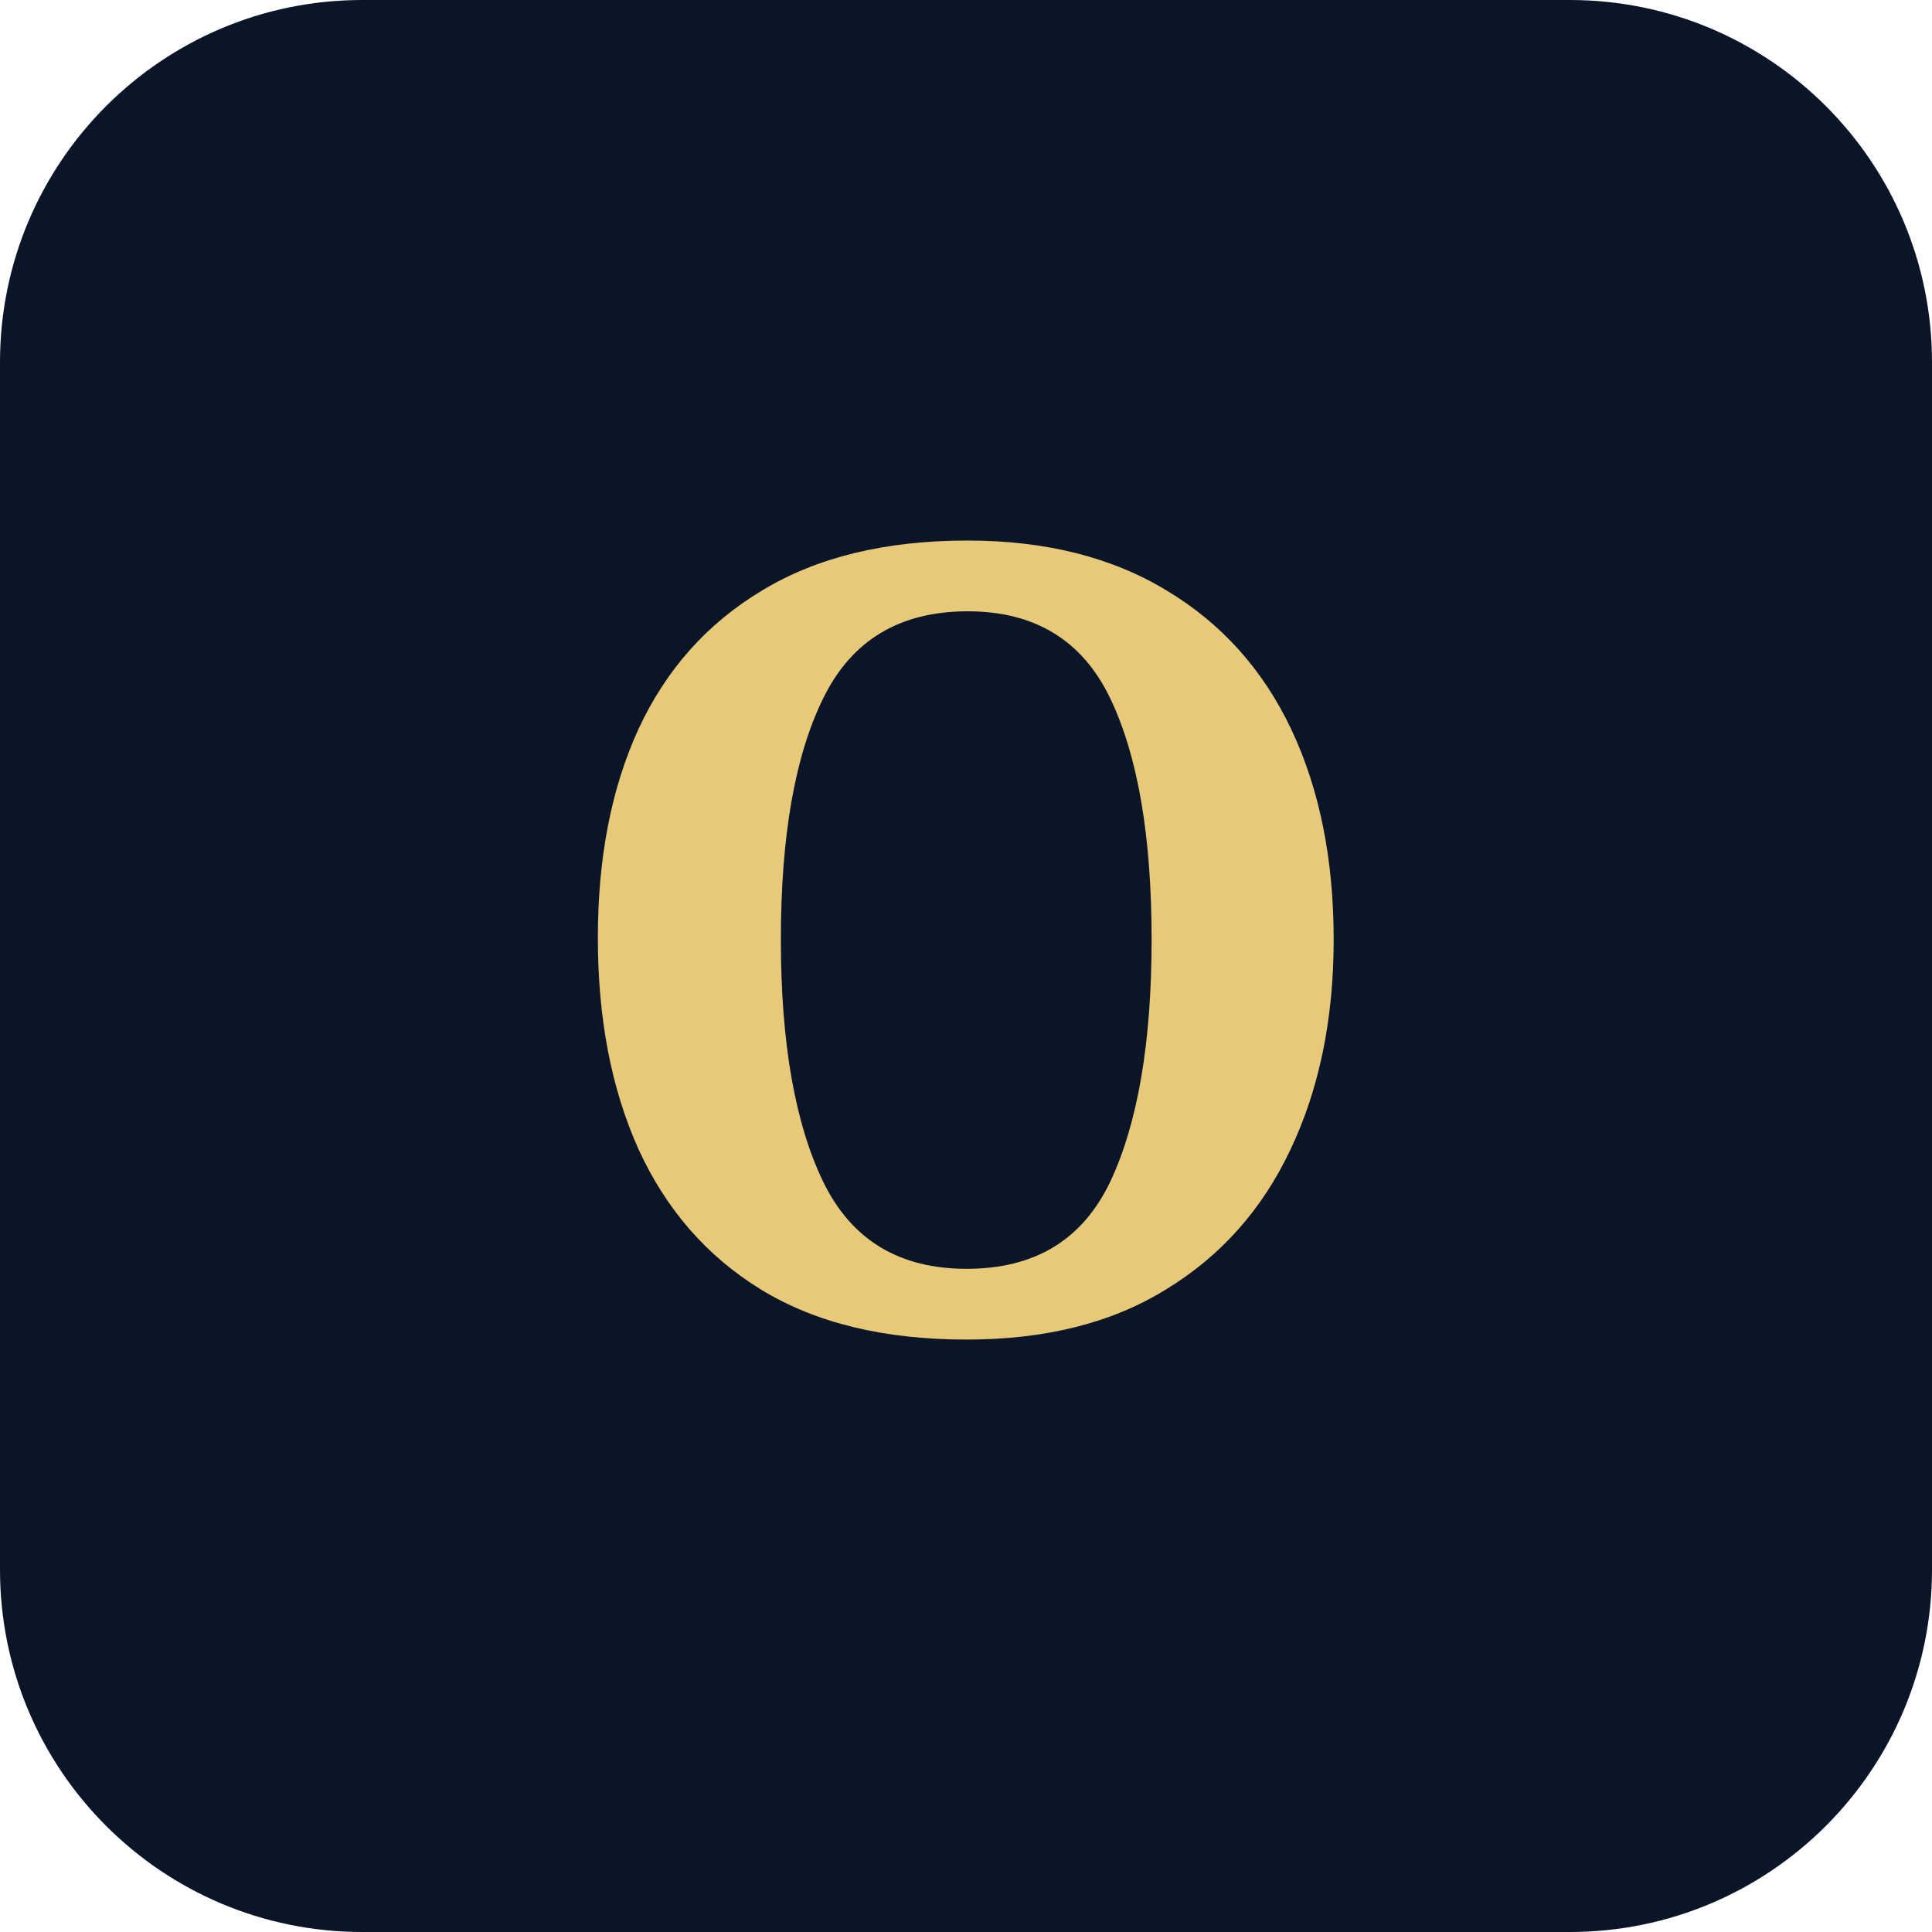
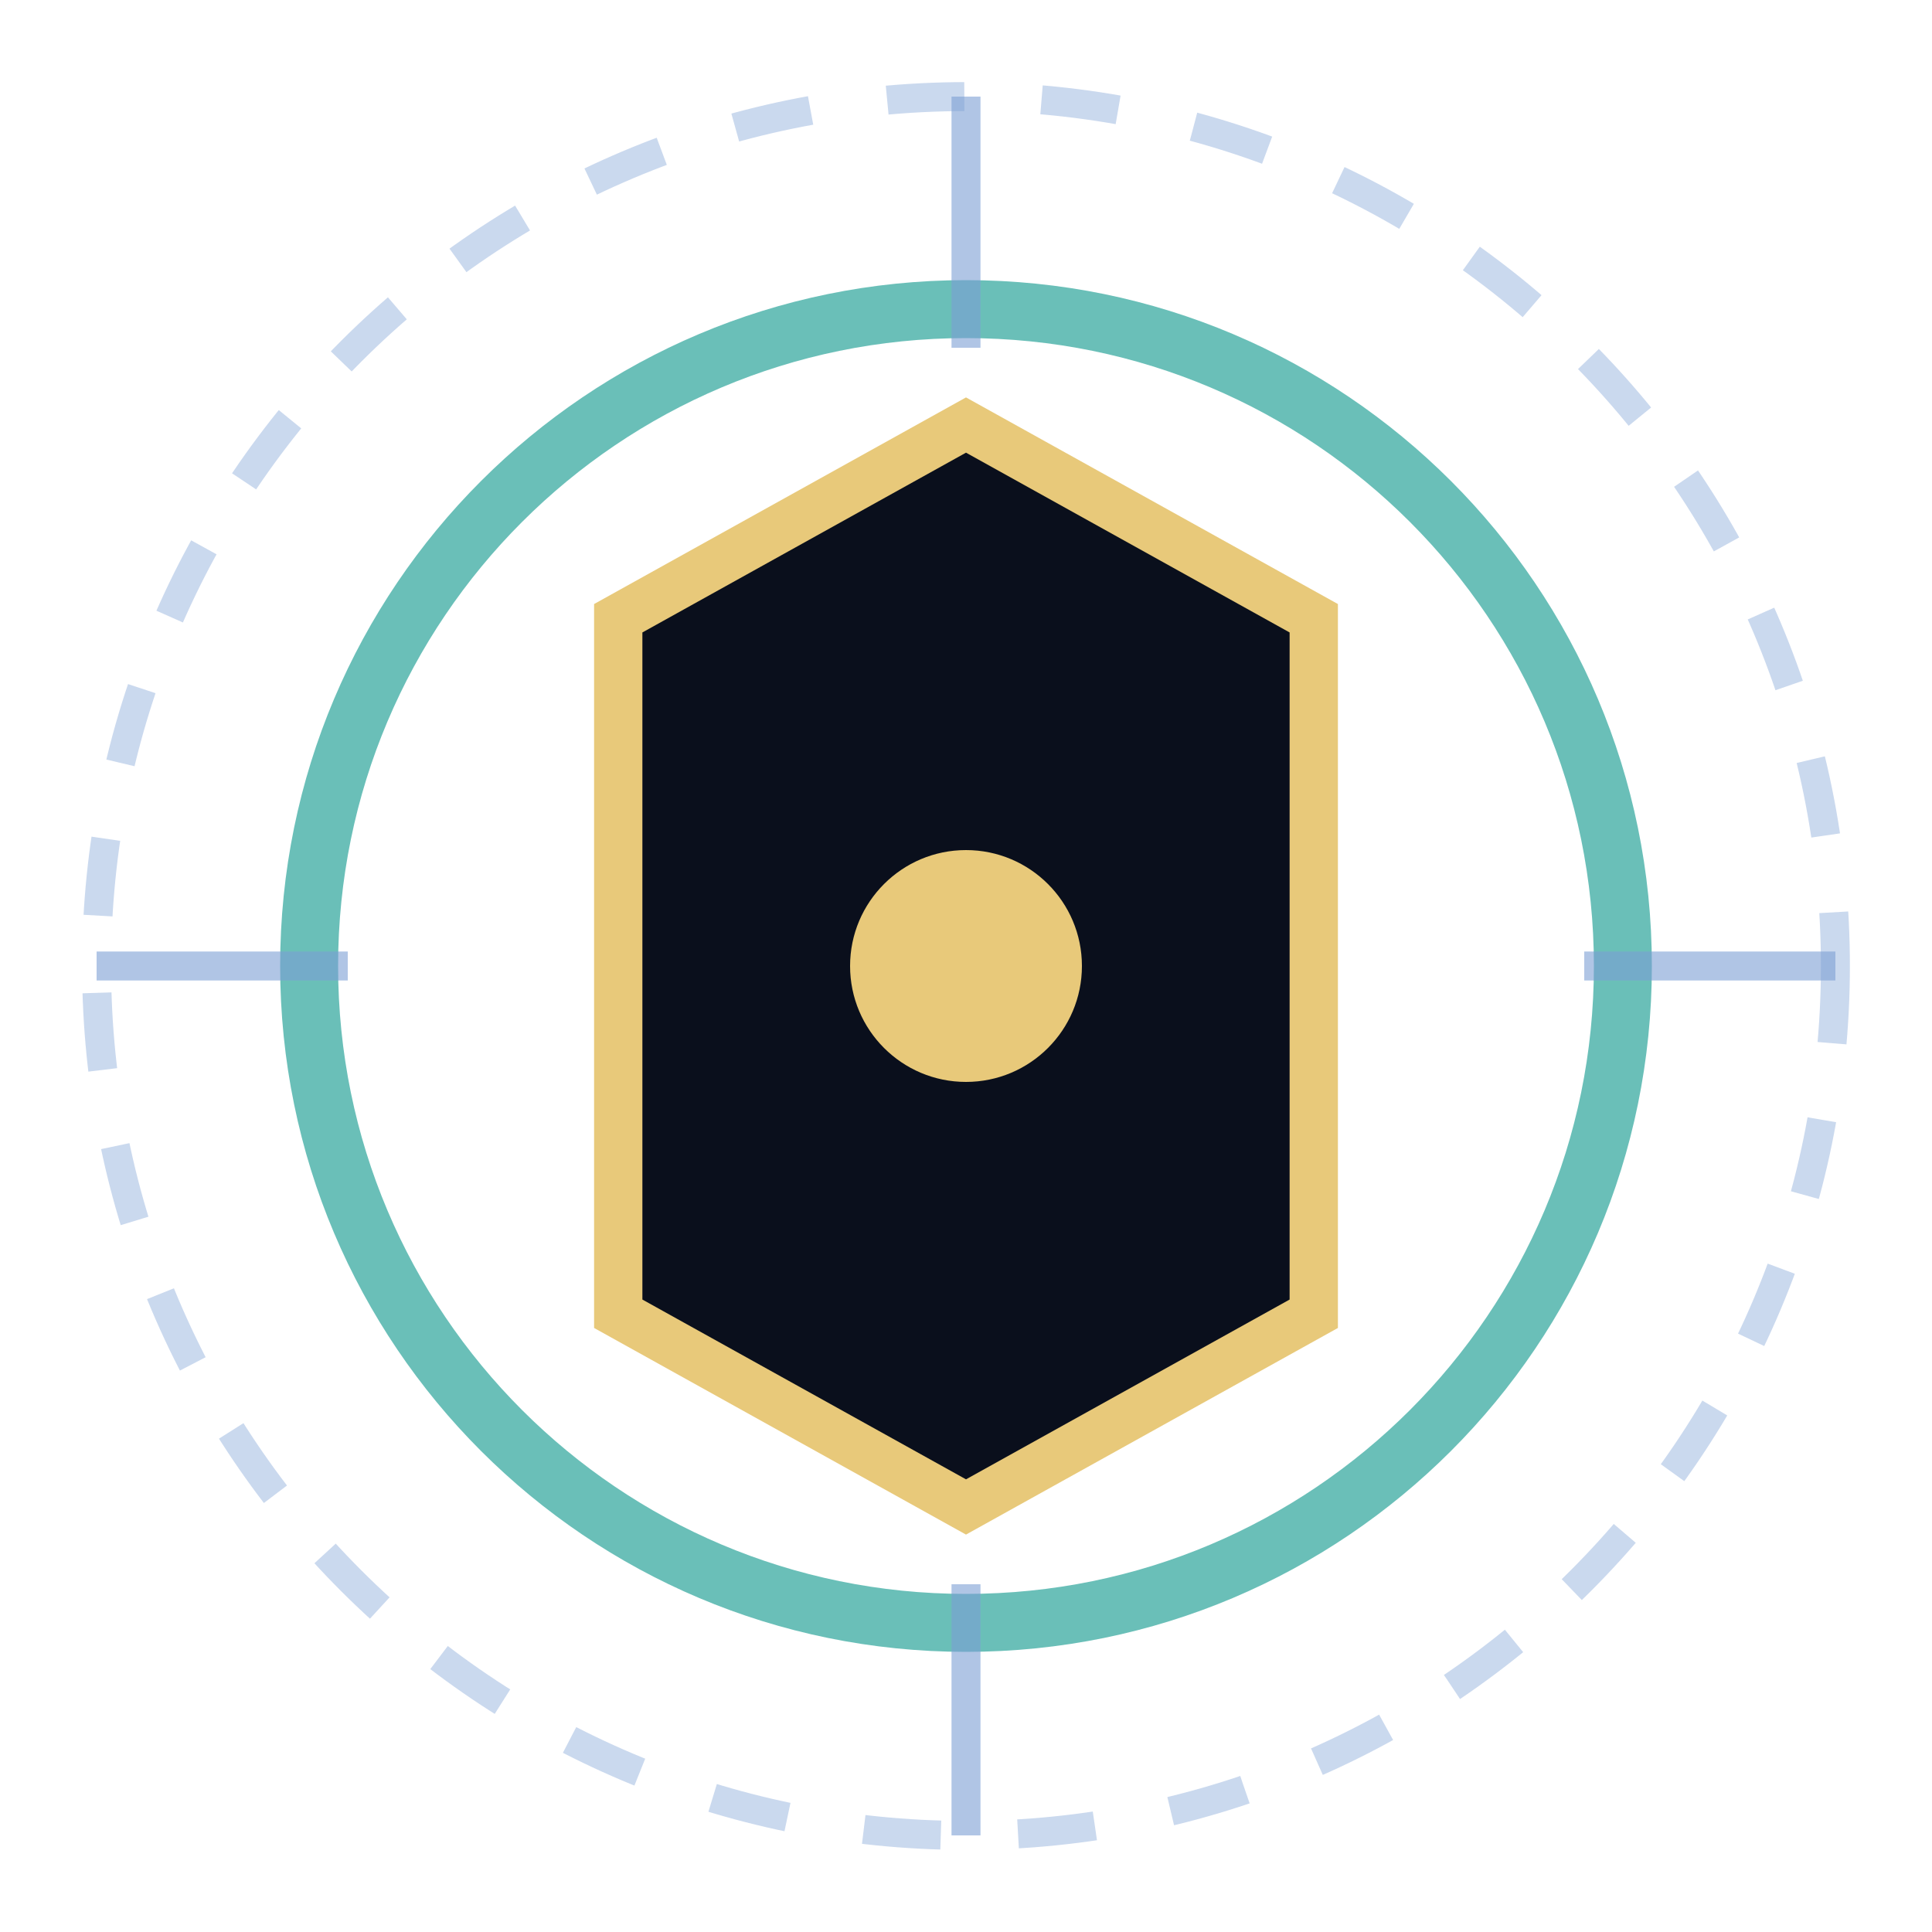
- <svg xmlns="http://www.w3.org/2000/svg" viewBox="0 0 32 32">
-   <rect width="32" height="32" rx="6" fill="#0A1628" />
-   <text x="16" y="22" text-anchor="middle" font-family="serif" font-weight="bold" font-size="18" fill="#E8C97A">O</text>
+ <svg xmlns="http://www.w3.org/2000/svg" viewBox="0 0 100 100">
+   <circle cx="50" cy="50" r="45" fill="none" stroke="#7B9FD4" stroke-width="1.5" opacity="0.4" stroke-dasharray="4 4" />
+   <circle cx="50" cy="50" r="34" fill="none" stroke="#6ABFB8" stroke-width="3" />
+   <polygon points="50,22 68,32 68,68 50,78 32,68 32,32" fill="#0A0F1C" stroke="#E8C97A" stroke-width="2.5" />
+   <circle cx="50" cy="50" r="6" fill="#E8C97A" />
+   <line x1="5" y1="50" x2="18" y2="50" stroke="#7B9FD4" stroke-width="1.5" opacity="0.6" />
+   <line x1="95" y1="50" x2="82" y2="50" stroke="#7B9FD4" stroke-width="1.5" opacity="0.6" />
+   <line x1="50" y1="5" x2="50" y2="18" stroke="#7B9FD4" stroke-width="1.5" opacity="0.6" />
+   <line x1="50" y1="95" x2="50" y2="82" stroke="#7B9FD4" stroke-width="1.5" opacity="0.6" />
</svg>
